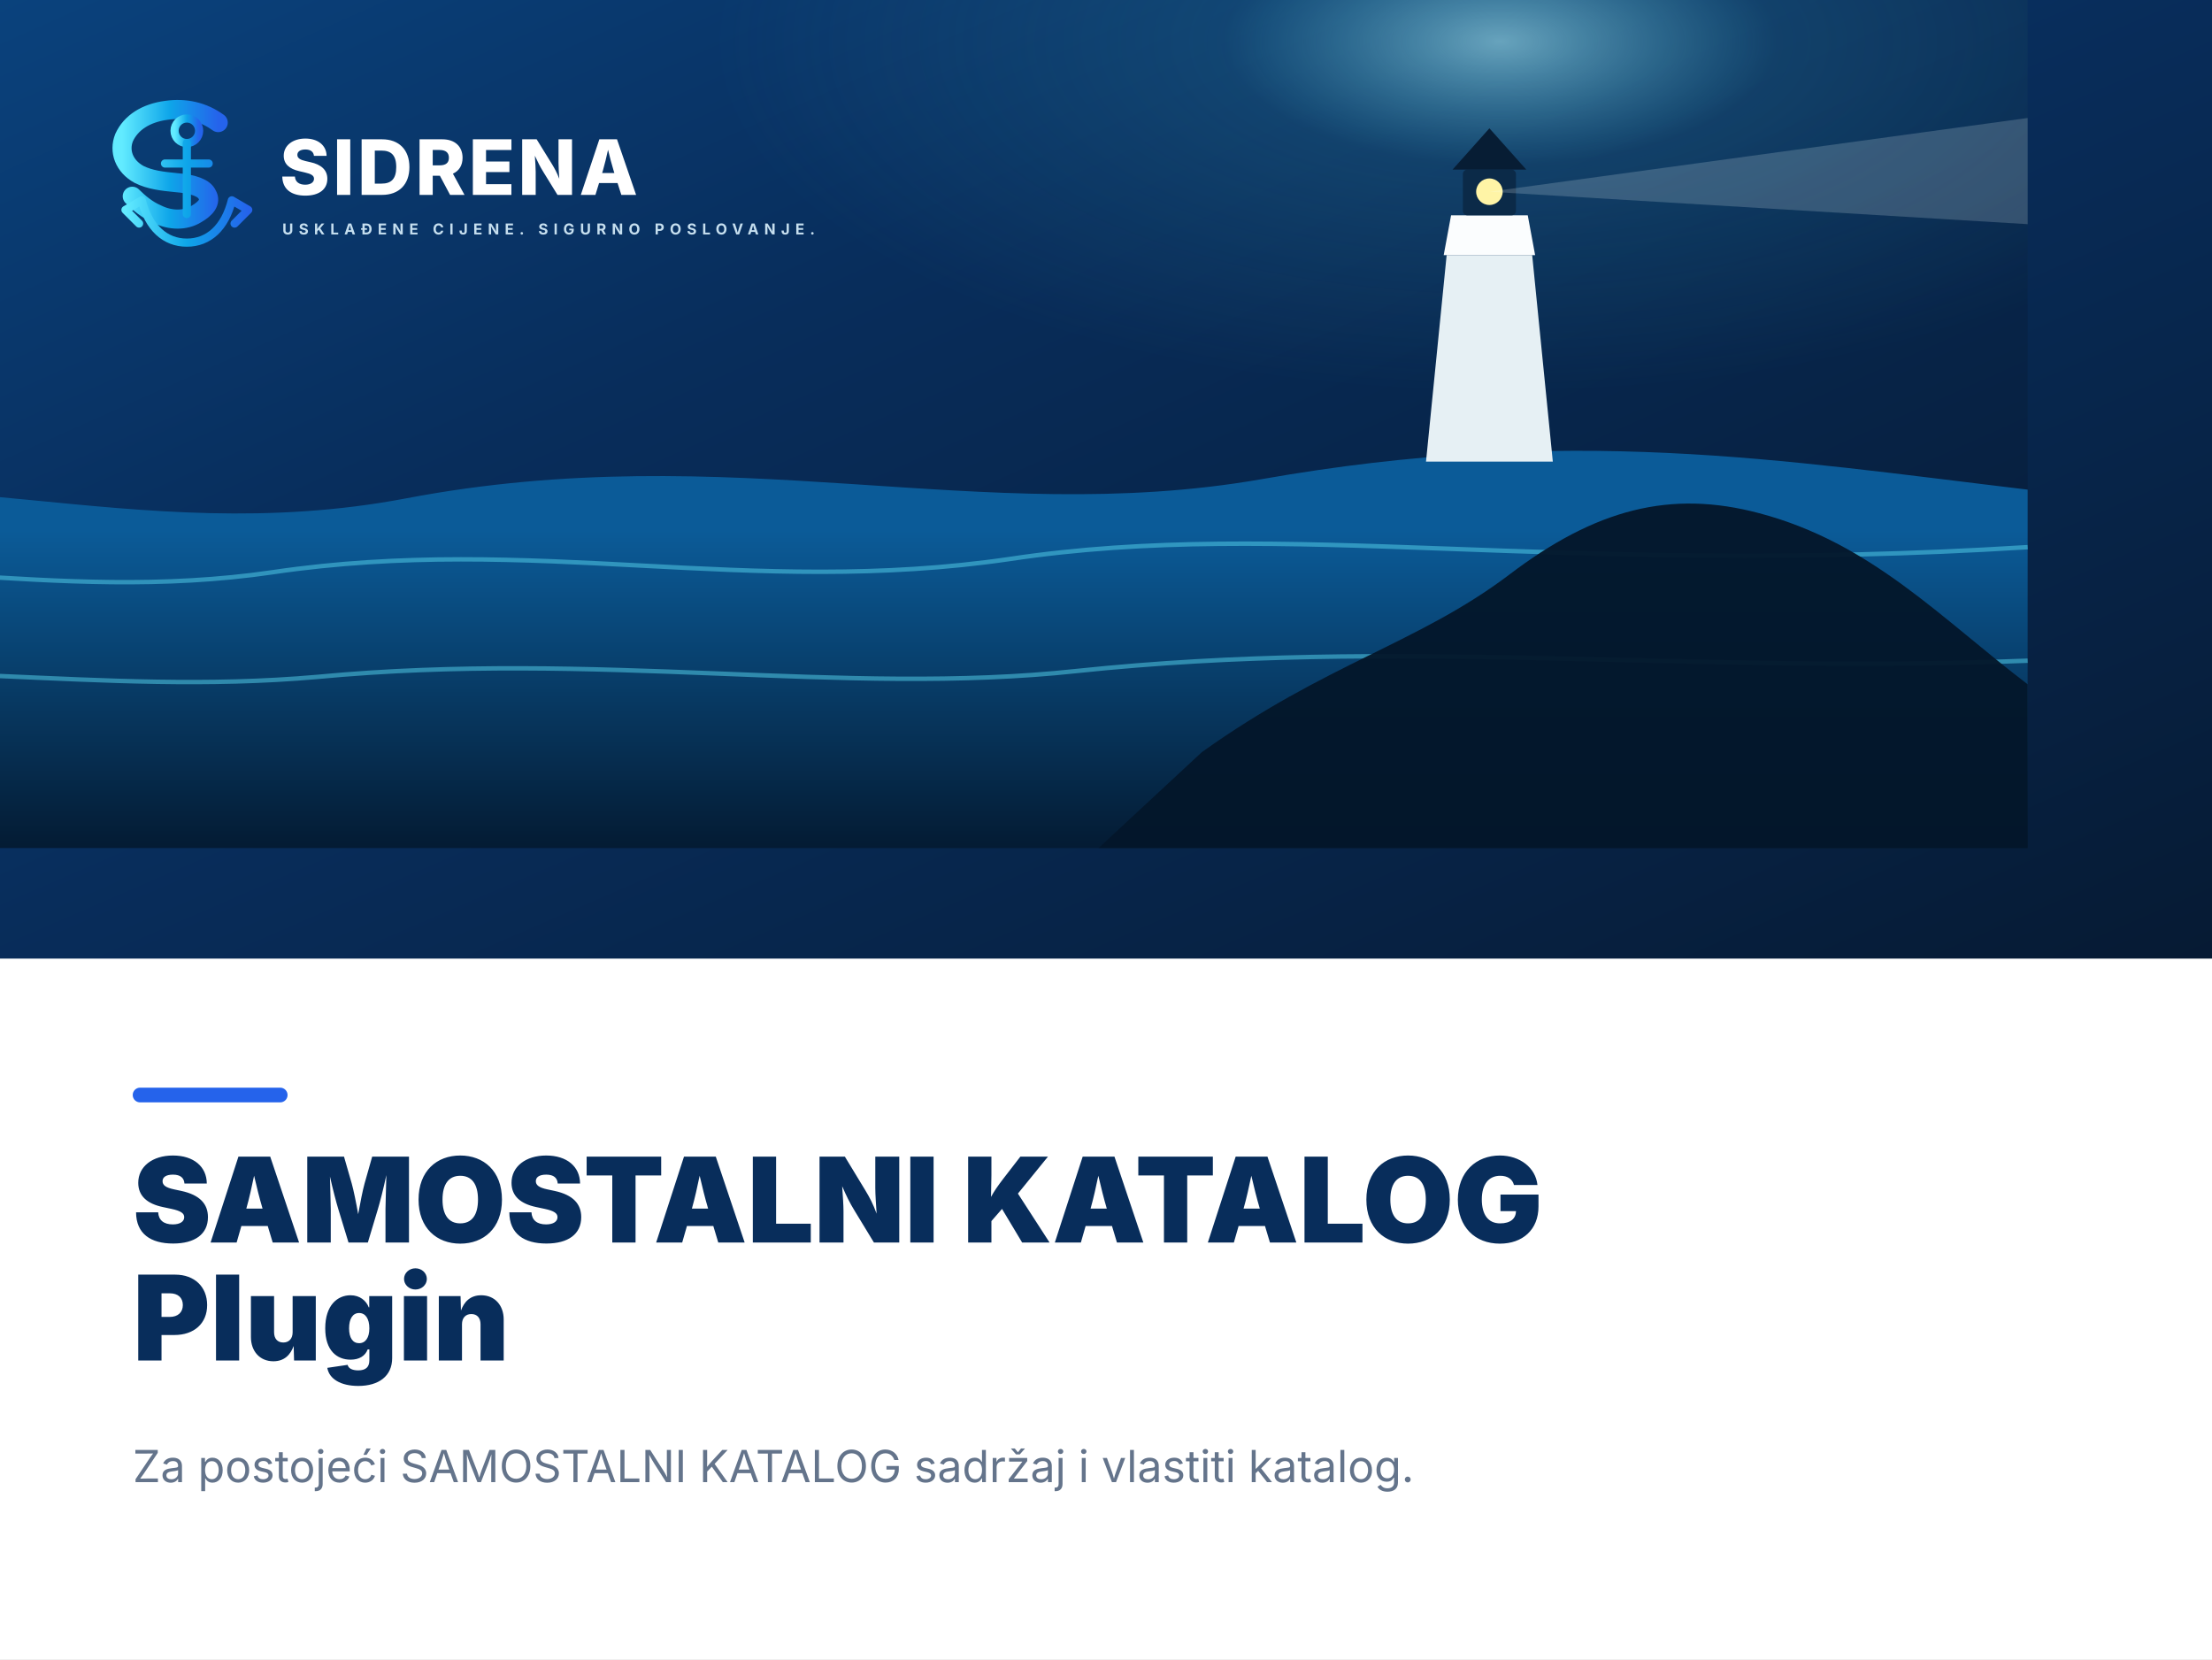
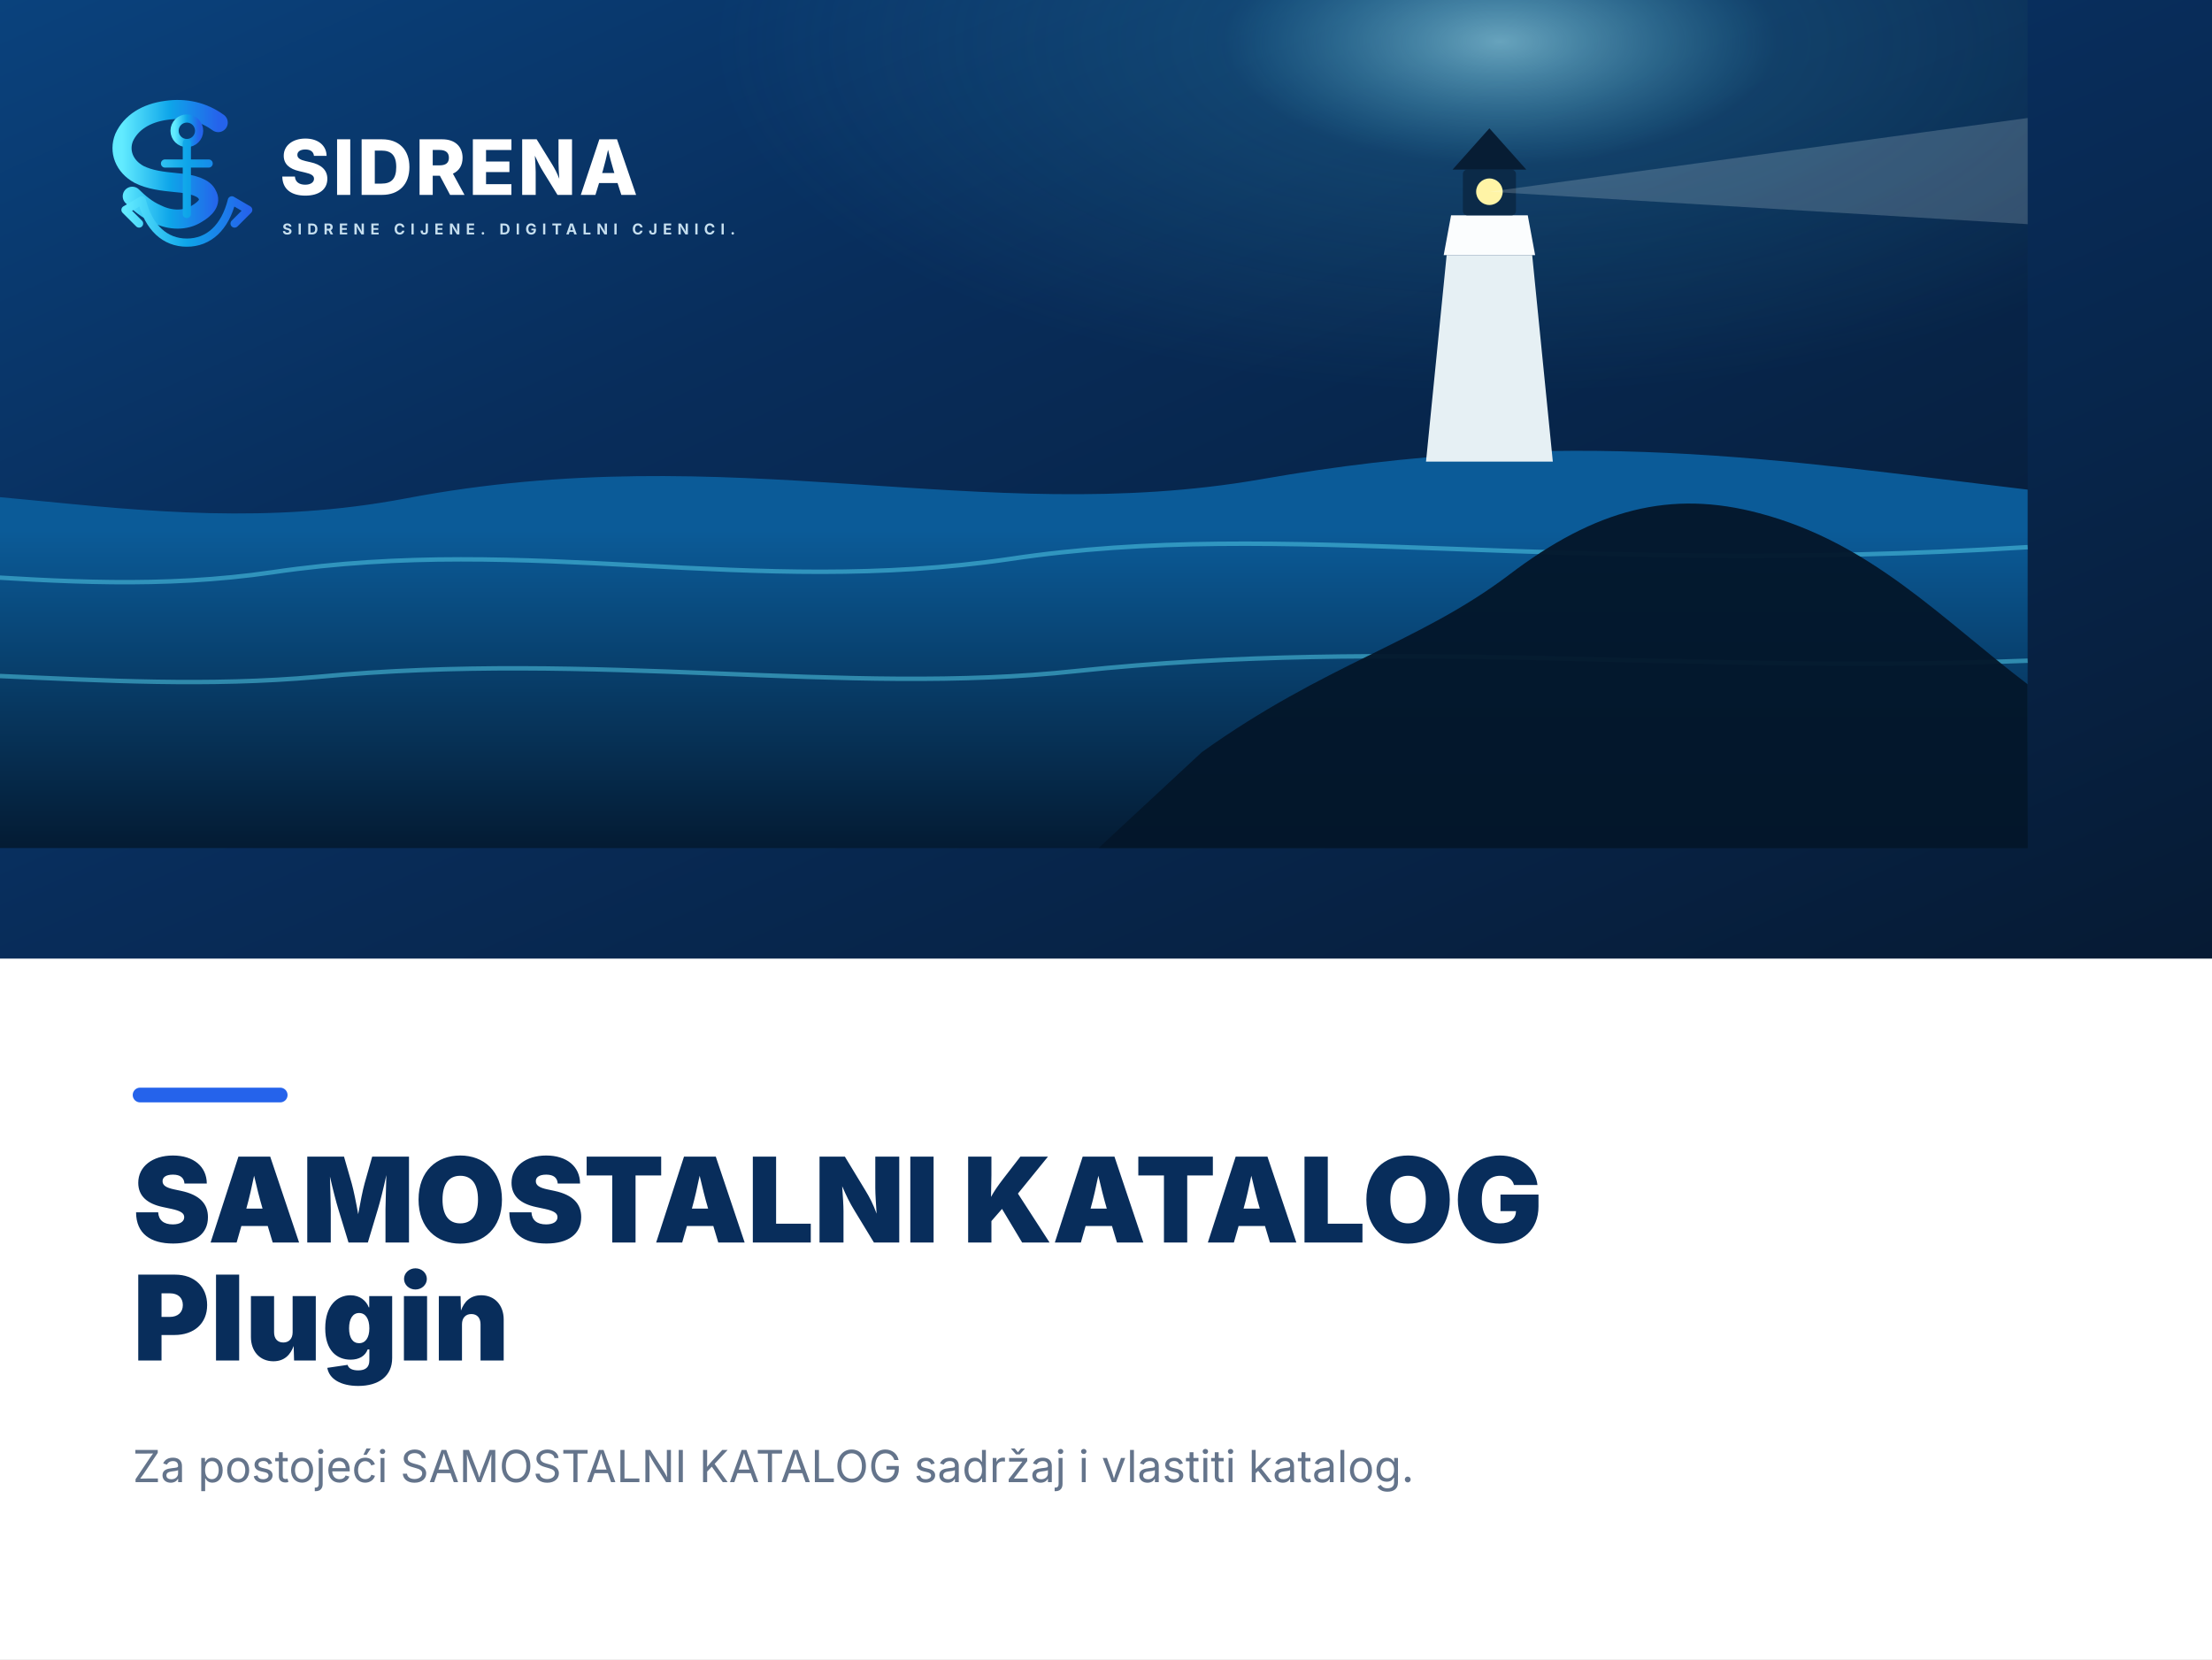
<svg xmlns="http://www.w3.org/2000/svg" viewBox="0 0 1200 900" role="img" aria-labelledby="t">
  <defs>
    <linearGradient id="sky" x1="0" y1="0" x2="1" y2="1">
      <stop stop-color="#0B4C8D" />
      <stop offset=".48" stop-color="#082D5B" />
      <stop offset="1" stop-color="#061A33" />
    </linearGradient>
    <linearGradient id="sea" x1="0" y1=".2" x2="0" y2="1">
      <stop stop-color="#0B5B98" />
      <stop offset="1" stop-color="#041B33" />
    </linearGradient>
    <linearGradient id="cyan" x1="0" y1="0" x2="1" y2="0">
      <stop stop-color="#62EBFF" />
      <stop offset=".5" stop-color="#0EA5E9" />
      <stop offset="1" stop-color="#2563EB" />
    </linearGradient>
    <radialGradient id="glow" cx=".78" cy=".22" r=".34">
      <stop stop-color="#A8F3FF" stop-opacity=".6" />
      <stop offset=".35" stop-color="#4CCBEA" stop-opacity=".14" />
      <stop offset="1" stop-color="#4CCBEA" stop-opacity="0" />
    </radialGradient>
  </defs>
  <rect width="1200" height="900" fill="#fff" />
  <rect width="1200" height="520" fill="url(#sky)" />
  <g transform="translate(-180 -100) scale(.8)">
    <rect width="1600" height="700" fill="url(#sky)" />
    <rect width="1600" height="700" fill="url(#glow)" />
    <path d="M0 470c168-42 315 28 500-7 220-42 390 20 580-13 210-37 352-13 520 7v243H0z" fill="url(#sea)" />
    <g opacity=".52" fill="none" stroke="#53CFE9" stroke-width="3">
      <path d="M0 520c130-26 260 15 410-7 176-26 323 17 500-9 186-28 370 12 690-8" />
      <path d="M0 588c160-20 292 9 440-4 190-18 357 13 515-4 218-23 410 2 645-7" />
    </g>
    <path d="M1040 635c84-60 147-74 208-120 59-45 110-58 170-42 76 20 124 72 182 116v111H970z" fill="#03162A" opacity=".95" />
    <path d="M1192 438h86l-14-140h-58z" fill="#E6F0F4" />
    <path d="M1204 298h62l-5-27h-52z" fill="#FBFDFE" />
    <rect x="1217" y="240" width="36" height="31" rx="3" fill="#0B2A48" />
    <path d="M1210 240h50l-25-28z" fill="#071D34" />
    <circle cx="1235" cy="255" r="9" fill="#FFF4A6" />
    <path d="M1235 255L1600 205v72z" fill="#F4FFFF" opacity=".18" />
  </g>
  <g transform="translate(54 48) scale(0.74)">
    <g fill="none" stroke="url(#cyan)" stroke-linecap="round" stroke-linejoin="round">
      <path d="M87 25c-11-8-24-11-38-9-15 2-26 9-31 20-4 10 0 21 11 27 8 4 17 5 27 6 13 1 21 4 23 9 3 5-1 10-8 14-8 5-19 5-29 0-7-3-13-8-18-13" stroke-width="14" />
      <circle cx="64" cy="31" r="9" stroke-width="6" />
      <path d="M64 40v52M48 55h32M31 82c5 20 17 31 33 31s28-11 33-31M31 82l-12 7 10 10m68-17 12 7-10 10" stroke-width="6" />
    </g>
    <text x="132" y="78" fill="#fff" font-family="Inter,Segoe UI,Arial,sans-serif" font-size="56" font-weight="800" letter-spacing="2">SIDRENA</text>
-     <text x="134" y="107" fill="#C6DFEF" font-family="Inter,Segoe UI,Arial,sans-serif" font-size="11" font-weight="700" letter-spacing="4">USKLAĐENE CIJENE. SIGURNO POSLOVANJE.</text>
+     <text x="134" y="107" fill="#C6DFEF" font-family="Inter,Segoe UI,Arial,sans-serif" font-size="11" font-weight="700" letter-spacing="4">SIDRENE CIJENE. DIGITALNI CJENICI.</text>
  </g>
  <rect x="72" y="590" width="84" height="8" rx="4" fill="#2563EB" />
  <text x="72" y="674" fill="#082D5B" font-family="Inter,Segoe UI,Arial,sans-serif" font-size="64" font-weight="850">SAMOSTALNI KATALOG</text>
  <text x="72" y="738" fill="#082D5B" font-family="Inter,Segoe UI,Arial,sans-serif" font-size="64" font-weight="850">Plugin</text>
  <text x="72" y="804" fill="#64748B" font-family="Inter,Segoe UI,Arial,sans-serif" font-size="24">Za postojeći SAMOSTALNI KATALOG sadržaj i vlastiti katalog.</text>
</svg>
